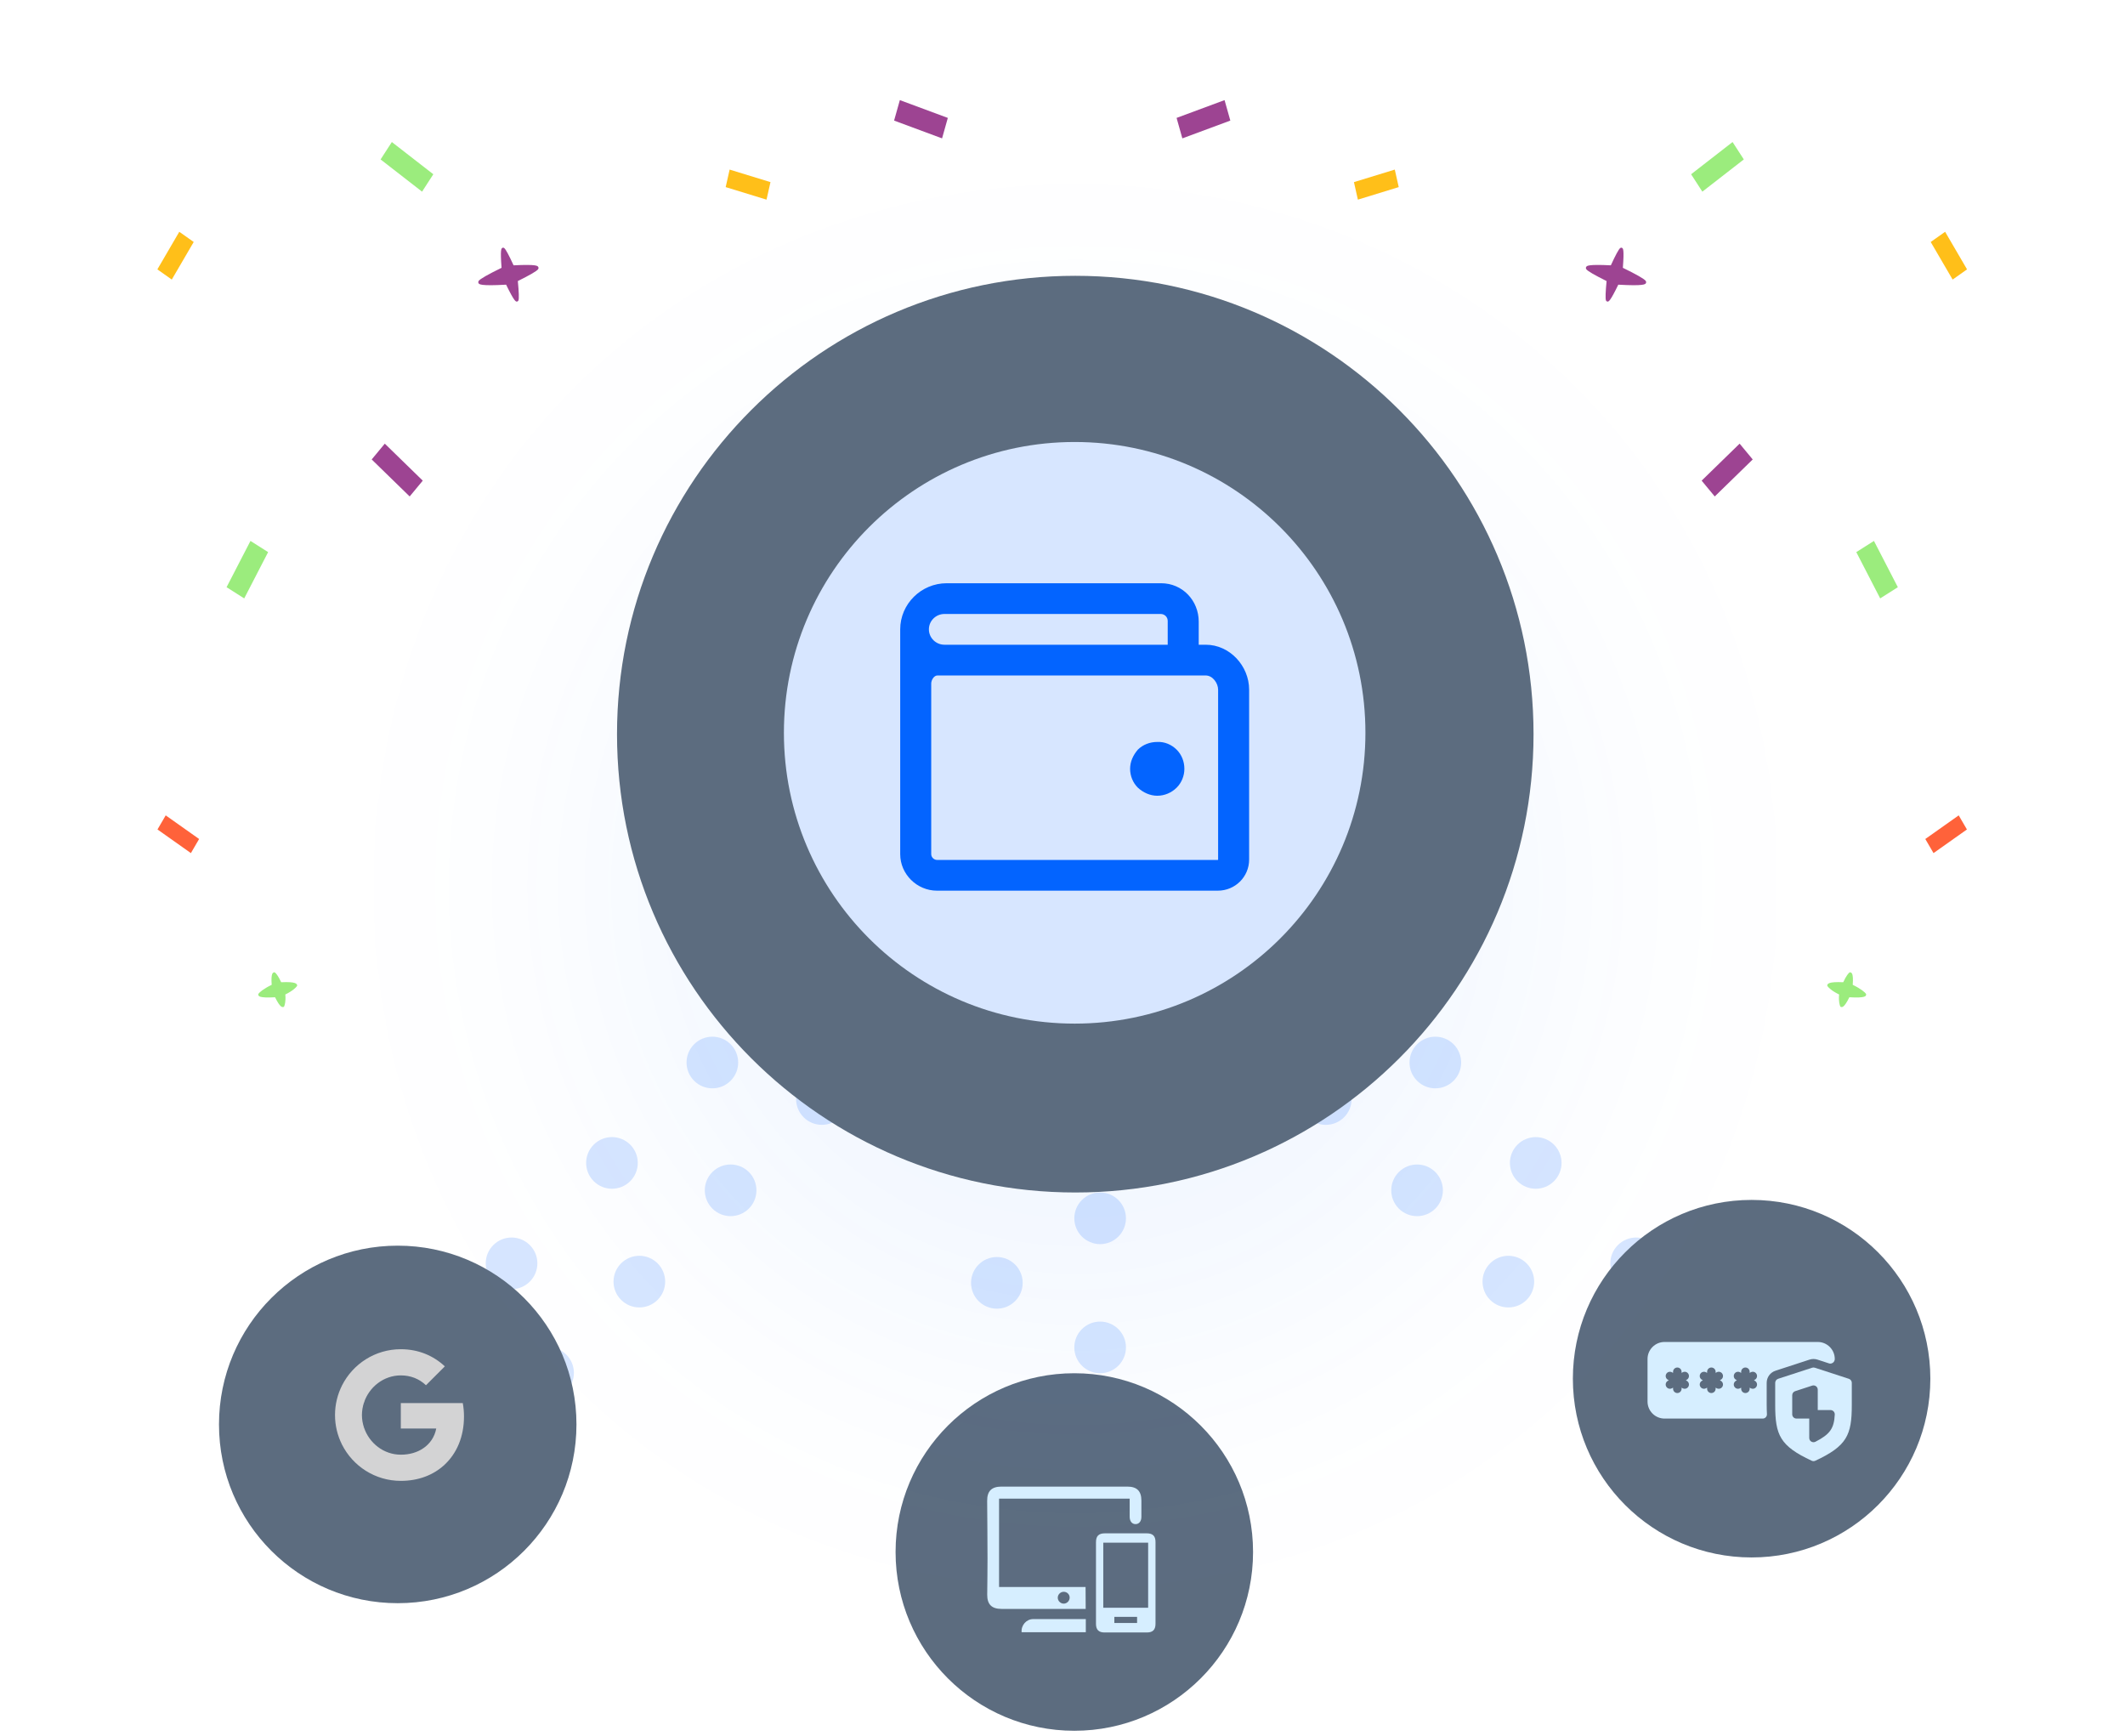
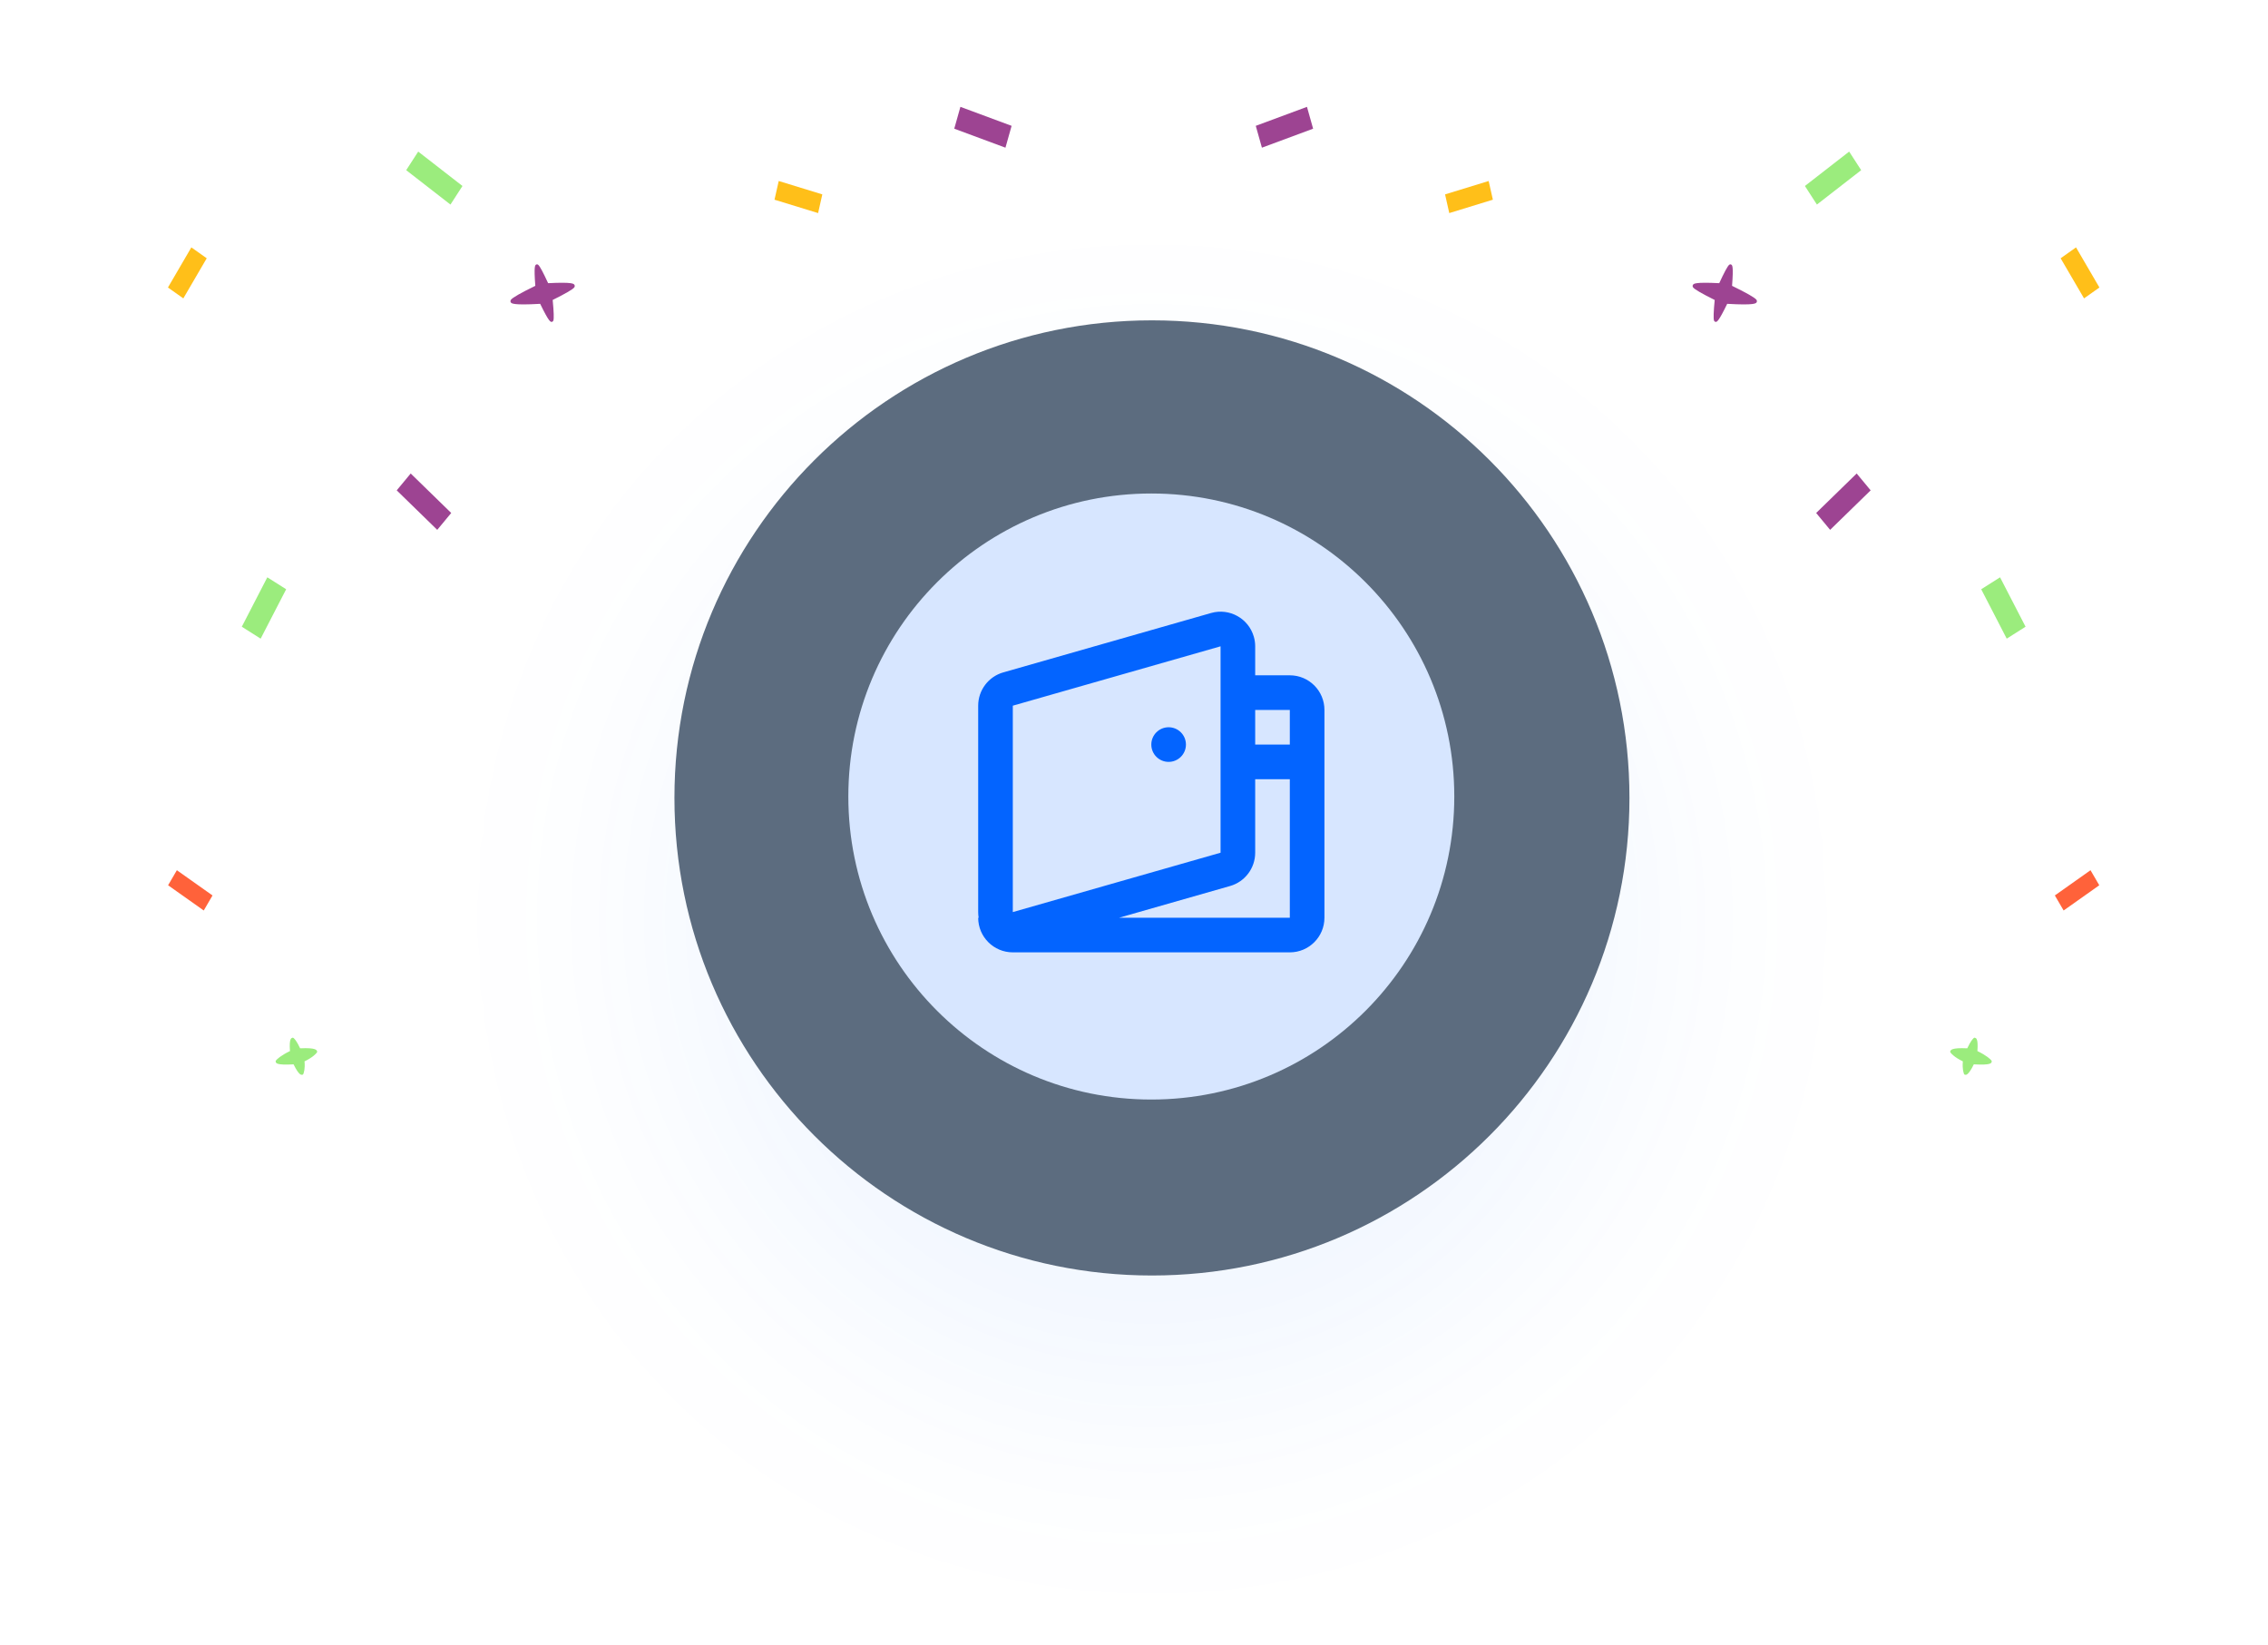
- <svg xmlns="http://www.w3.org/2000/svg" width="262" height="214" viewBox="0 0 262 214" fill="none">
-   <path d="M66.39 32.967C66.41 33.041 66.397 33.124 66.343 33.194C66.166 33.424 65.353 33.897 63.846 34.646C63.979 36.018 64.001 36.795 63.925 37.022C63.891 37.11 63.82 37.169 63.735 37.176C63.592 37.183 63.42 37.19 62.402 35.093C59.185 35.276 59.069 35.038 58.996 34.9C58.992 34.885 58.981 34.872 58.975 34.85C58.955 34.777 58.969 34.694 59.022 34.624C59.209 34.376 60.156 33.834 61.839 33.014C61.662 30.704 61.814 30.624 61.941 30.558C62.016 30.514 62.107 30.528 62.183 30.595C62.363 30.752 62.738 31.441 63.321 32.708C66.187 32.564 66.294 32.772 66.363 32.919C66.376 32.94 66.386 32.953 66.39 32.967Z" fill="#9D4492" />
-   <path d="M30.111 73.766L27.934 72.386L30.881 66.682L33.058 68.061L30.111 73.766Z" fill="#9BEC7D" />
-   <path d="M22.105 28.573L23.883 29.83L21.18 34.463L19.403 33.206L22.105 28.573Z" fill="#FFBF19" />
-   <path d="M89.472 23.065L89.959 20.905L94.995 22.451L94.508 24.611L89.472 23.065Z" fill="#FFBF19" />
-   <path d="M45.828 56.638L47.443 54.69L52.124 59.251L50.51 61.199L45.828 56.638Z" fill="#9D4492" />
-   <path d="M110.236 14.864L110.946 12.341L116.861 14.535L116.151 17.058L110.236 14.864Z" fill="#9D4492" />
-   <path d="M53.426 21.481L52.038 23.626L46.925 19.654L48.312 17.509L53.426 21.481Z" fill="#9BEC7D" />
-   <path d="M36.634 121.427C36.648 121.478 36.639 121.528 36.607 121.568C36.495 121.717 36.149 122.116 35.177 122.593C35.259 123.48 35.093 123.893 35.046 124.041C35.026 124.101 34.978 124.138 34.92 124.138C34.826 124.14 34.578 124.29 33.914 122.935C31.838 123.054 31.901 122.757 31.855 122.666C31.853 122.659 31.849 122.644 31.847 122.637C31.833 122.585 31.841 122.535 31.874 122.495C31.997 122.335 32.41 121.932 33.498 121.4C33.384 119.912 33.673 119.911 33.757 119.872C33.807 119.843 33.867 119.851 33.914 119.893C34.029 119.996 34.287 120.261 34.669 121.083C36.521 120.993 36.571 121.301 36.619 121.399C36.621 121.406 36.632 121.419 36.634 121.427Z" fill="#9BEC7D" />
-   <path d="M19.418 102.251L20.431 100.513L24.55 103.426L23.536 105.164L19.418 102.251Z" fill="#FF623A" />
-   <path d="M195.537 32.967C195.517 33.041 195.531 33.124 195.585 33.194C195.762 33.424 196.575 33.897 198.082 34.646C197.949 36.018 197.927 36.795 198.003 37.022C198.037 37.11 198.108 37.169 198.193 37.176C198.336 37.183 198.508 37.19 199.526 35.093C202.743 35.276 202.858 35.038 202.932 34.9C202.936 34.885 202.947 34.872 202.953 34.85C202.973 34.777 202.959 34.694 202.905 34.624C202.719 34.376 201.772 33.834 200.089 33.014C200.266 30.704 200.114 30.624 199.987 30.558C199.912 30.514 199.821 30.528 199.745 30.595C199.565 30.752 199.189 31.441 198.607 32.708C195.741 32.564 195.634 32.772 195.565 32.919C195.552 32.94 195.541 32.953 195.537 32.967Z" fill="#9D4492" />
-   <path d="M231.816 73.766L233.993 72.386L231.047 66.682L228.87 68.061L231.816 73.766Z" fill="#9BEC7D" />
-   <path d="M239.822 28.573L238.045 29.83L240.748 34.463L242.525 33.206L239.822 28.573Z" fill="#FFBF19" />
-   <path d="M172.456 23.065L171.969 20.905L166.933 22.451L167.419 24.611L172.456 23.065Z" fill="#FFBF19" />
-   <path d="M216.1 56.638L214.485 54.69L209.803 59.251L211.418 61.199L216.1 56.638Z" fill="#9D4492" />
-   <path d="M151.692 14.864L150.981 12.341L145.066 14.535L145.777 17.058L151.692 14.864Z" fill="#9D4492" />
-   <path d="M208.502 21.481L209.89 23.626L215.003 19.654L213.615 17.509L208.502 21.481Z" fill="#9BEC7D" />
-   <path d="M225.294 121.427C225.28 121.478 225.288 121.528 225.321 121.568C225.433 121.717 225.778 122.116 226.75 122.593C226.669 123.48 226.835 123.893 226.882 124.041C226.902 124.101 226.95 124.138 227.008 124.138C227.102 124.14 227.35 124.29 228.014 122.935C230.09 123.054 230.026 122.757 230.073 122.666C230.075 122.659 230.079 122.644 230.081 122.637C230.095 122.585 230.086 122.535 230.054 122.495C229.931 122.335 229.517 121.932 228.43 121.4C228.544 119.912 228.255 119.911 228.171 119.872C228.121 119.843 228.061 119.851 228.013 119.893C227.898 119.996 227.641 120.261 227.259 121.083C225.407 120.993 225.357 121.301 225.309 121.399C225.307 121.406 225.296 121.419 225.294 121.427Z" fill="#9BEC7D" />
-   <path d="M242.51 102.251L241.497 100.513L237.378 103.426L238.392 105.164L242.51 102.251Z" fill="#FF623A" />
-   <circle cx="122.908" cy="175.647" r="3.183" transform="rotate(-90 122.908 175.647)" fill="#D7E6FF" />
-   <circle cx="122.908" cy="158.141" r="3.183" transform="rotate(-90 122.908 158.141)" fill="#D7E6FF" />
-   <circle cx="122.908" cy="140.634" r="3.183" transform="rotate(-90 122.908 140.634)" fill="#D7E6FF" />
-   <circle cx="135.64" cy="182.014" r="3.183" transform="rotate(-90 135.64 182.014)" fill="#D7E6FF" />
-   <circle cx="135.64" cy="166.099" r="3.183" transform="rotate(-90 135.64 166.099)" fill="#D7E6FF" />
-   <circle cx="135.64" cy="150.183" r="3.183" transform="rotate(-90 135.64 150.183)" fill="#D7E6FF" />
-   <circle cx="135.64" cy="134.267" r="3.183" transform="rotate(-90 135.64 134.267)" fill="#D7E6FF" />
-   <circle cx="63.072" cy="155.736" r="3.183" transform="rotate(-45 63.0719 155.736)" fill="#D7E6FF" />
-   <circle cx="75.451" cy="143.357" r="3.183" transform="rotate(-45 75.4508 143.357)" fill="#D7E6FF" />
-   <circle cx="87.83" cy="130.979" r="3.183" transform="rotate(-45 87.8297 130.979)" fill="#D7E6FF" />
-   <circle cx="67.574" cy="169.242" r="3.183" transform="rotate(-45 67.5739 169.242)" fill="#D7E6FF" />
-   <circle cx="78.828" cy="157.988" r="3.183" transform="rotate(-45 78.8278 157.988)" fill="#D7E6FF" />
-   <circle cx="90.082" cy="146.733" r="3.183" transform="rotate(-45 90.0817 146.733)" fill="#D7E6FF" />
-   <circle cx="101.336" cy="135.48" r="3.183" transform="rotate(-45 101.336 135.48)" fill="#D7E6FF" />
-   <circle r="3.183" transform="matrix(-0.707107 -0.707107 -0.707107 0.707107 201.727 155.737)" fill="#D7E6FF" />
-   <circle r="3.183" transform="matrix(-0.707107 -0.707107 -0.707107 0.707107 189.348 143.358)" fill="#D7E6FF" />
-   <circle r="3.183" transform="matrix(-0.707107 -0.707107 -0.707107 0.707107 176.969 130.979)" fill="#D7E6FF" />
-   <circle r="3.183" transform="matrix(-0.707107 -0.707107 -0.707107 0.707107 197.225 169.243)" fill="#D7E6FF" />
-   <circle r="3.183" transform="matrix(-0.707107 -0.707107 -0.707107 0.707107 185.971 157.989)" fill="#D7E6FF" />
-   <circle r="3.183" transform="matrix(-0.707107 -0.707107 -0.707107 0.707107 174.717 146.734)" fill="#D7E6FF" />
-   <circle r="3.183" transform="matrix(-0.707107 -0.707107 -0.707107 0.707107 163.463 135.481)" fill="#D7E6FF" />
-   <circle cx="49.037" cy="175.593" r="22.037" fill="#5C6C7F" />
-   <circle cx="132.457" cy="191.32" r="22.037" fill="#5C6C7F" />
-   <circle cx="215.963" cy="169.954" r="22.037" fill="#5C6C7F" />
-   <path d="M218.909 168.973L223.106 167.604C223.42 167.501 223.768 167.501 224.082 167.604L225.53 168.076C225.691 168.129 225.865 168.075 226.001 167.976C226.136 167.878 226.217 167.695 226.217 167.527C226.217 166.369 225.276 165.428 224.119 165.428H205.23C204.073 165.428 203.131 166.369 203.131 167.526V172.773C203.131 173.931 204.073 174.872 205.23 174.872H217.33C217.475 174.872 217.612 174.813 217.712 174.708C217.81 174.604 217.862 174.463 217.854 174.319C217.836 173.966 217.822 173.601 217.822 173.207V170.469C217.822 169.786 218.259 169.184 218.909 168.973ZM207.975 170.22C208.226 170.365 208.312 170.686 208.167 170.937C208.07 171.105 207.893 171.199 207.713 171.199C207.624 171.199 207.533 171.177 207.45 171.129L207.328 171.059V171.199C207.328 171.489 207.094 171.724 206.804 171.724C206.514 171.724 206.279 171.489 206.279 171.199V171.059L206.157 171.129C206.074 171.177 205.984 171.199 205.895 171.199C205.714 171.199 205.537 171.105 205.441 170.937C205.295 170.686 205.381 170.365 205.632 170.22L205.754 170.15L205.632 170.08C205.381 169.935 205.295 169.614 205.441 169.363C205.585 169.112 205.907 169.027 206.157 169.171L206.279 169.241V169.101C206.279 168.811 206.514 168.576 206.804 168.576C207.094 168.576 207.328 168.811 207.328 169.101V169.241L207.45 169.171C207.7 169.026 208.022 169.111 208.167 169.363C208.312 169.614 208.226 169.935 207.975 170.08L207.853 170.15L207.975 170.22ZM212.173 170.22C212.424 170.365 212.51 170.686 212.364 170.937C212.268 171.105 212.091 171.199 211.91 171.199C211.821 171.199 211.731 171.177 211.648 171.129L211.526 171.059V171.199C211.526 171.489 211.291 171.724 211.001 171.724C210.711 171.724 210.477 171.489 210.477 171.199V171.059L210.355 171.129C210.272 171.177 210.181 171.199 210.092 171.199C209.912 171.199 209.735 171.105 209.638 170.937C209.493 170.686 209.579 170.365 209.83 170.22L209.952 170.15L209.83 170.08C209.579 169.935 209.493 169.614 209.638 169.363C209.783 169.112 210.105 169.027 210.355 169.171L210.477 169.241V169.101C210.477 168.811 210.711 168.576 211.001 168.576C211.291 168.576 211.526 168.811 211.526 169.101V169.241L211.648 169.171C211.898 169.026 212.221 169.111 212.364 169.363C212.51 169.614 212.424 169.935 212.173 170.08L212.051 170.15L212.173 170.22ZM216.37 170.22C216.621 170.365 216.707 170.686 216.562 170.937C216.465 171.105 216.288 171.199 216.108 171.199C216.019 171.199 215.928 171.177 215.846 171.129L215.724 171.059V171.199C215.724 171.489 215.489 171.724 215.199 171.724C214.909 171.724 214.674 171.489 214.674 171.199V171.059L214.552 171.129C214.469 171.177 214.379 171.199 214.29 171.199C214.109 171.199 213.932 171.105 213.836 170.937C213.69 170.686 213.776 170.365 214.027 170.22L214.149 170.15L214.027 170.08C213.776 169.935 213.69 169.614 213.836 169.363C213.98 169.112 214.302 169.027 214.552 169.171L214.674 169.241V169.101C214.674 168.811 214.909 168.576 215.199 168.576C215.489 168.576 215.724 168.811 215.724 169.101V169.241L215.846 169.171C216.097 169.026 216.418 169.111 216.562 169.363C216.707 169.614 216.621 169.935 216.37 170.08L216.249 170.15L216.37 170.22Z" fill="#D6EEFF" />
-   <path d="M227.954 169.969L223.756 168.601C223.65 168.567 223.537 168.567 223.43 168.601L219.233 169.969C219.018 170.04 218.871 170.241 218.871 170.468V173.206C218.871 176.899 219.461 178.248 223.372 180.069C223.442 180.102 223.517 180.118 223.593 180.118C223.669 180.118 223.745 180.102 223.815 180.069C227.725 178.248 228.316 176.899 228.316 173.206V170.468C228.316 170.241 228.169 170.04 227.954 169.969ZM223.833 177.728C223.757 177.767 223.675 177.786 223.593 177.786C223.498 177.786 223.404 177.76 223.32 177.709C223.164 177.614 223.069 177.444 223.069 177.261V174.871H221.494C221.204 174.871 220.97 174.637 220.97 174.347V171.992C220.97 171.765 221.116 171.563 221.332 171.493L223.43 170.808C223.591 170.757 223.765 170.784 223.902 170.882C224.037 170.981 224.118 171.139 224.118 171.307V173.822H225.692C225.836 173.822 225.973 173.881 226.072 173.985C226.171 174.089 226.223 174.229 226.216 174.372C226.133 176.09 225.62 176.811 223.833 177.728Z" fill="#D6EEFF" />
+ <svg xmlns="http://www.w3.org/2000/svg" width="262" height="190" viewBox="0 0 262 190" fill="none">
+   <path d="M66.39 32.968C66.41 33.042 66.396 33.125 66.343 33.195C66.166 33.425 65.353 33.898 63.846 34.647C63.978 36.019 64.001 36.796 63.924 37.023C63.89 37.111 63.819 37.17 63.734 37.177C63.592 37.184 63.419 37.191 62.402 35.093C59.184 35.277 59.069 35.039 58.995 34.901C58.992 34.886 58.981 34.873 58.975 34.851C58.955 34.777 58.969 34.695 59.022 34.625C59.208 34.376 60.156 33.835 61.839 33.015C61.662 30.705 61.814 30.625 61.941 30.558C62.016 30.514 62.107 30.529 62.183 30.596C62.363 30.753 62.738 31.442 63.32 32.708C66.186 32.565 66.294 32.773 66.363 32.92C66.375 32.941 66.386 32.953 66.39 32.968Z" fill="#9D4492" />
+   <path d="M30.111 73.766L27.934 72.387L30.88 66.682L33.057 68.061L30.111 73.766Z" fill="#9BEC7D" />
+   <path d="M22.104 28.574L23.881 29.831L21.178 34.464L19.401 33.207L22.104 28.574Z" fill="#FFBF19" />
+   <path d="M89.471 23.066L89.958 20.906L94.994 22.452L94.507 24.612L89.471 23.066Z" fill="#FFBF19" />
+   <path d="M45.829 56.638L47.444 54.69L52.125 59.251L50.51 61.199L45.829 56.638Z" fill="#9D4492" />
+   <path d="M110.236 14.864L110.946 12.341L116.861 14.535L116.15 17.058L110.236 14.864Z" fill="#9D4492" />
+   <path d="M53.425 21.482L52.037 23.627L46.924 19.655L48.312 17.509L53.425 21.482Z" fill="#9BEC7D" />
+   <path d="M36.634 121.427C36.648 121.478 36.64 121.528 36.607 121.568C36.495 121.717 36.15 122.115 35.178 122.592C35.259 123.48 35.093 123.893 35.046 124.04C35.026 124.101 34.978 124.138 34.92 124.138C34.826 124.139 34.578 124.29 33.914 122.935C31.838 123.054 31.901 122.756 31.855 122.666C31.853 122.659 31.849 122.644 31.847 122.637C31.833 122.585 31.842 122.535 31.874 122.495C31.997 122.335 32.411 121.932 33.498 121.4C33.384 119.912 33.673 119.911 33.757 119.872C33.807 119.843 33.867 119.85 33.915 119.893C34.03 119.996 34.287 120.261 34.669 121.083C36.521 120.992 36.571 121.301 36.619 121.399C36.621 121.406 36.632 121.419 36.634 121.427Z" fill="#9BEC7D" />
+   <path d="M19.418 102.251L20.432 100.513L24.55 103.427L23.537 105.164L19.418 102.251Z" fill="#FF623A" />
+   <path d="M195.538 32.968C195.518 33.042 195.531 33.125 195.585 33.195C195.762 33.425 196.575 33.898 198.082 34.647C197.949 36.019 197.927 36.796 198.003 37.023C198.037 37.111 198.108 37.17 198.193 37.177C198.336 37.184 198.508 37.191 199.526 35.093C202.743 35.277 202.859 35.039 202.932 34.901C202.936 34.886 202.947 34.873 202.953 34.851C202.973 34.777 202.959 34.695 202.906 34.625C202.719 34.376 201.772 33.835 200.089 33.015C200.266 30.705 200.114 30.625 199.987 30.558C199.912 30.514 199.821 30.529 199.745 30.596C199.565 30.753 199.19 31.442 198.607 32.708C195.741 32.565 195.634 32.773 195.565 32.92C195.552 32.941 195.542 32.953 195.538 32.968Z" fill="#9D4492" />
+   <path d="M231.817 73.766L233.994 72.387L231.047 66.682L228.871 68.061L231.817 73.766Z" fill="#9BEC7D" />
+   <path d="M239.823 28.574L238.046 29.831L240.749 34.464L242.526 33.207L239.823 28.574Z" fill="#FFBF19" />
+   <path d="M172.457 23.066L171.97 20.906L166.934 22.452L167.42 24.612L172.457 23.066Z" fill="#FFBF19" />
+   <path d="M216.099 56.638L214.484 54.69L209.803 59.251L211.417 61.199L216.099 56.638Z" fill="#9D4492" />
+   <path d="M151.692 14.864L150.982 12.341L145.067 14.535L145.777 17.058L151.692 14.864Z" fill="#9D4492" />
+   <path d="M208.503 21.482L209.89 23.627L215.004 19.655L213.616 17.509L208.503 21.482Z" fill="#9BEC7D" />
+   <path d="M225.294 121.427C225.28 121.478 225.288 121.528 225.32 121.568C225.432 121.717 225.778 122.115 226.75 122.592C226.669 123.48 226.835 123.893 226.882 124.04C226.902 124.101 226.95 124.138 227.008 124.138C227.101 124.139 227.35 124.29 228.014 122.935C230.09 123.054 230.026 122.756 230.072 122.666C230.074 122.659 230.078 122.644 230.08 122.637C230.094 122.585 230.086 122.535 230.054 122.495C229.93 122.335 229.517 121.932 228.43 121.4C228.543 119.912 228.255 119.911 228.171 119.872C228.121 119.843 228.061 119.85 228.013 119.893C227.898 119.996 227.641 120.261 227.259 121.083C225.407 120.992 225.357 121.301 225.308 121.399C225.306 121.406 225.296 121.419 225.294 121.427Z" fill="#9BEC7D" />
+   <path d="M242.509 102.251L241.496 100.513L237.377 103.427L238.391 105.164L242.509 102.251Z" fill="#FF623A" />
  <g filter="url(#filter0_d)">
-     <circle cx="132.575" cy="90.501" r="56.501" fill="#5C6C7F" />
+     <circle cx="133.073" cy="92.162" r="55.162" fill="#5C6C7F" />
  </g>
-   <circle cx="132.5" cy="90.335" r="35.849" fill="#D7E6FF" />
-   <path d="M145.071 92.41C145.693 93.026 146.027 93.878 146.027 94.778C146.027 95.631 145.693 96.484 145.071 97.1C144.45 97.716 143.589 98.094 142.681 98.094C141.821 98.094 140.96 97.716 140.291 97.1C139.67 96.484 139.335 95.631 139.335 94.778C139.335 93.878 139.718 93.073 140.291 92.41C140.913 91.794 141.773 91.462 142.681 91.462C143.589 91.415 144.45 91.794 145.071 92.41V92.41ZM154.01 85.02V105.958C154.01 108.09 152.289 109.796 150.138 109.796H115.531C113.046 109.796 110.99 107.759 110.99 105.295V77.582C110.99 74.456 113.571 71.897 116.726 71.897H143.159C145.788 71.897 147.796 74.029 147.796 76.635V79.477H148.656C151.62 79.477 154.01 82.083 154.01 85.02ZM114.527 77.582C114.527 78.624 115.388 79.477 116.439 79.477H143.972V76.54C143.972 76.066 143.589 75.687 143.111 75.687H116.439C115.388 75.687 114.527 76.54 114.527 77.582V77.582ZM150.186 85.02C150.186 84.214 149.517 83.267 148.656 83.267H115.579C115.149 83.267 114.814 83.835 114.814 84.262V105.295C114.814 105.674 115.149 106.006 115.531 106.006H150.138C150.186 106.006 150.186 105.958 150.186 105.958V85.02V85.02Z" fill="#0364FF" />
-   <path d="M133.859 198.334C133.705 198.334 133.572 198.334 133.439 198.334C130.12 198.334 126.801 198.334 123.481 198.334C122.272 198.334 121.711 197.78 121.718 196.578C121.726 195.103 121.763 193.628 121.755 192.16C121.755 189.777 121.726 187.395 121.711 185.012C121.704 183.81 122.264 183.257 123.474 183.257C128.645 183.257 133.823 183.257 138.993 183.257C140.181 183.257 140.727 183.81 140.727 184.99C140.727 185.654 140.727 186.318 140.727 186.982C140.727 187.528 140.446 187.874 140.019 187.882C139.576 187.889 139.281 187.535 139.281 186.967C139.274 186.229 139.281 185.499 139.281 184.739C133.904 184.739 128.563 184.739 123.179 184.739C123.179 188.354 123.179 191.968 123.179 195.634C126.727 195.634 130.275 195.634 133.845 195.634C133.859 196.549 133.859 197.412 133.859 198.334ZM131.883 196.94C131.883 196.541 131.558 196.224 131.152 196.224C130.754 196.224 130.422 196.549 130.415 196.94C130.407 197.345 130.761 197.692 131.167 197.685C131.565 197.67 131.883 197.338 131.883 196.94Z" fill="#D6EEFF" />
-   <path d="M135.128 195.132C135.128 193.465 135.128 191.798 135.128 190.124C135.128 189.35 135.453 189.025 136.22 189.018C137.939 189.018 139.657 189.018 141.383 189.018C142.136 189.018 142.468 189.35 142.468 190.094C142.468 193.451 142.468 196.799 142.468 200.156C142.468 200.908 142.136 201.24 141.391 201.24C139.657 201.24 137.924 201.24 136.19 201.24C135.468 201.24 135.128 200.9 135.128 200.185C135.121 198.496 135.128 196.814 135.128 195.132ZM136.028 198.193C137.88 198.193 139.701 198.193 141.56 198.193C141.56 195.516 141.56 192.853 141.56 190.168C139.694 190.168 137.872 190.168 136.028 190.168C136.028 192.846 136.028 195.501 136.028 198.193ZM137.393 200.067C138.33 200.067 139.259 200.067 140.196 200.067C140.196 199.809 140.196 199.565 140.196 199.315C139.252 199.315 138.33 199.315 137.393 199.315C137.393 199.573 137.393 199.801 137.393 200.067Z" fill="#D6EEFF" />
-   <path d="M133.874 199.589C133.874 200.149 133.874 200.673 133.874 201.212C131.226 201.212 128.593 201.212 125.96 201.212C125.879 200.349 126.55 199.589 127.383 199.589C129.53 199.589 131.676 199.589 133.874 199.589Z" fill="#D6EEFF" />
-   <path fill-rule="evenodd" clip-rule="evenodd" d="M57.207 174.621C57.207 174.045 57.155 173.492 57.059 172.961H49.418V176.099H53.785C53.596 177.114 53.025 177.973 52.166 178.548V180.584H54.788C56.322 179.172 57.207 177.092 57.207 174.621V174.621Z" fill="#D3D3D4" />
-   <path fill-rule="evenodd" clip-rule="evenodd" d="M49.419 182.55C51.609 182.55 53.446 181.823 54.788 180.584L52.166 178.548C51.44 179.035 50.51 179.323 49.419 179.323C47.305 179.323 45.517 177.895 44.879 175.978H42.168V178.08C43.503 180.731 46.247 182.55 49.419 182.55V182.55Z" fill="#D3D3D4" />
-   <path fill-rule="evenodd" clip-rule="evenodd" d="M44.878 175.978C44.716 175.492 44.624 174.971 44.624 174.437C44.624 173.902 44.716 173.382 44.878 172.895V170.793H42.168C41.618 171.888 41.305 173.127 41.305 174.437C41.305 175.746 41.618 176.985 42.168 178.08L44.878 175.978V175.978Z" fill="#D3D3D4" />
-   <path fill-rule="evenodd" clip-rule="evenodd" d="M49.419 169.549C50.61 169.549 51.679 169.959 52.52 170.763L54.847 168.435C53.442 167.126 51.606 166.322 49.419 166.322C46.247 166.322 43.503 168.14 42.168 170.792L44.879 172.894C45.517 170.977 47.305 169.549 49.419 169.549V169.549Z" fill="#D3D3D4" />
+   <circle cx="133" cy="92" r="35" fill="#D7E6FF" />
+   <path fill-rule="evenodd" clip-rule="evenodd" d="M139.901 70.805C142.025 70.198 144.239 71.428 144.846 73.553C144.948 73.91 145 74.28 145 74.651V78H149C151.209 78 153 79.791 153 82V106C153 108.209 151.209 110 149 110H117C114.791 110 113 108.209 113 106H113.053C113.018 105.785 113 105.567 113 105.349V81.509C113 79.723 114.184 78.153 115.901 77.662L139.901 70.805ZM129.28 106H149V90H145V98.491C145 100.277 143.816 101.847 142.099 102.337L129.28 106ZM145 82H149V86H145V82ZM117 81.508V105.348L141 98.491V74.651L117 81.508ZM137 86C137 87.105 136.105 88 135 88C133.895 88 133 87.105 133 86C133 84.895 133.895 84 135 84C136.105 84 137 84.895 137 86Z" fill="#0364FF" />
  <defs>
-     <filter id="filter0_d" x="38.529" y="15.227" width="188.092" height="188.092" filterUnits="userSpaceOnUse" color-interpolation-filters="sRGB">
+     <filter id="filter0_d" x="49.912" y="23" width="166.323" height="166.323" filterUnits="userSpaceOnUse" color-interpolation-filters="sRGB">
      <feFlood flood-opacity="0" result="BackgroundImageFix" />
      <feColorMatrix in="SourceAlpha" type="matrix" values="0 0 0 0 0 0 0 0 0 0 0 0 0 0 0 0 0 0 127 0" />
-       <feOffset dy="18.773" />
-       <feGaussianBlur stdDeviation="18.773" />
+       <feOffset dy="14" />
+       <feGaussianBlur stdDeviation="14" />
      <feColorMatrix type="matrix" values="0 0 0 0 0.012 0 0 0 0 0.392 0 0 0 0 1 0 0 0 0.06 0" />
      <feBlend mode="normal" in2="BackgroundImageFix" result="effect1_dropShadow" />
      <feBlend mode="normal" in="SourceGraphic" in2="effect1_dropShadow" result="shape" />
    </filter>
  </defs>
</svg>
